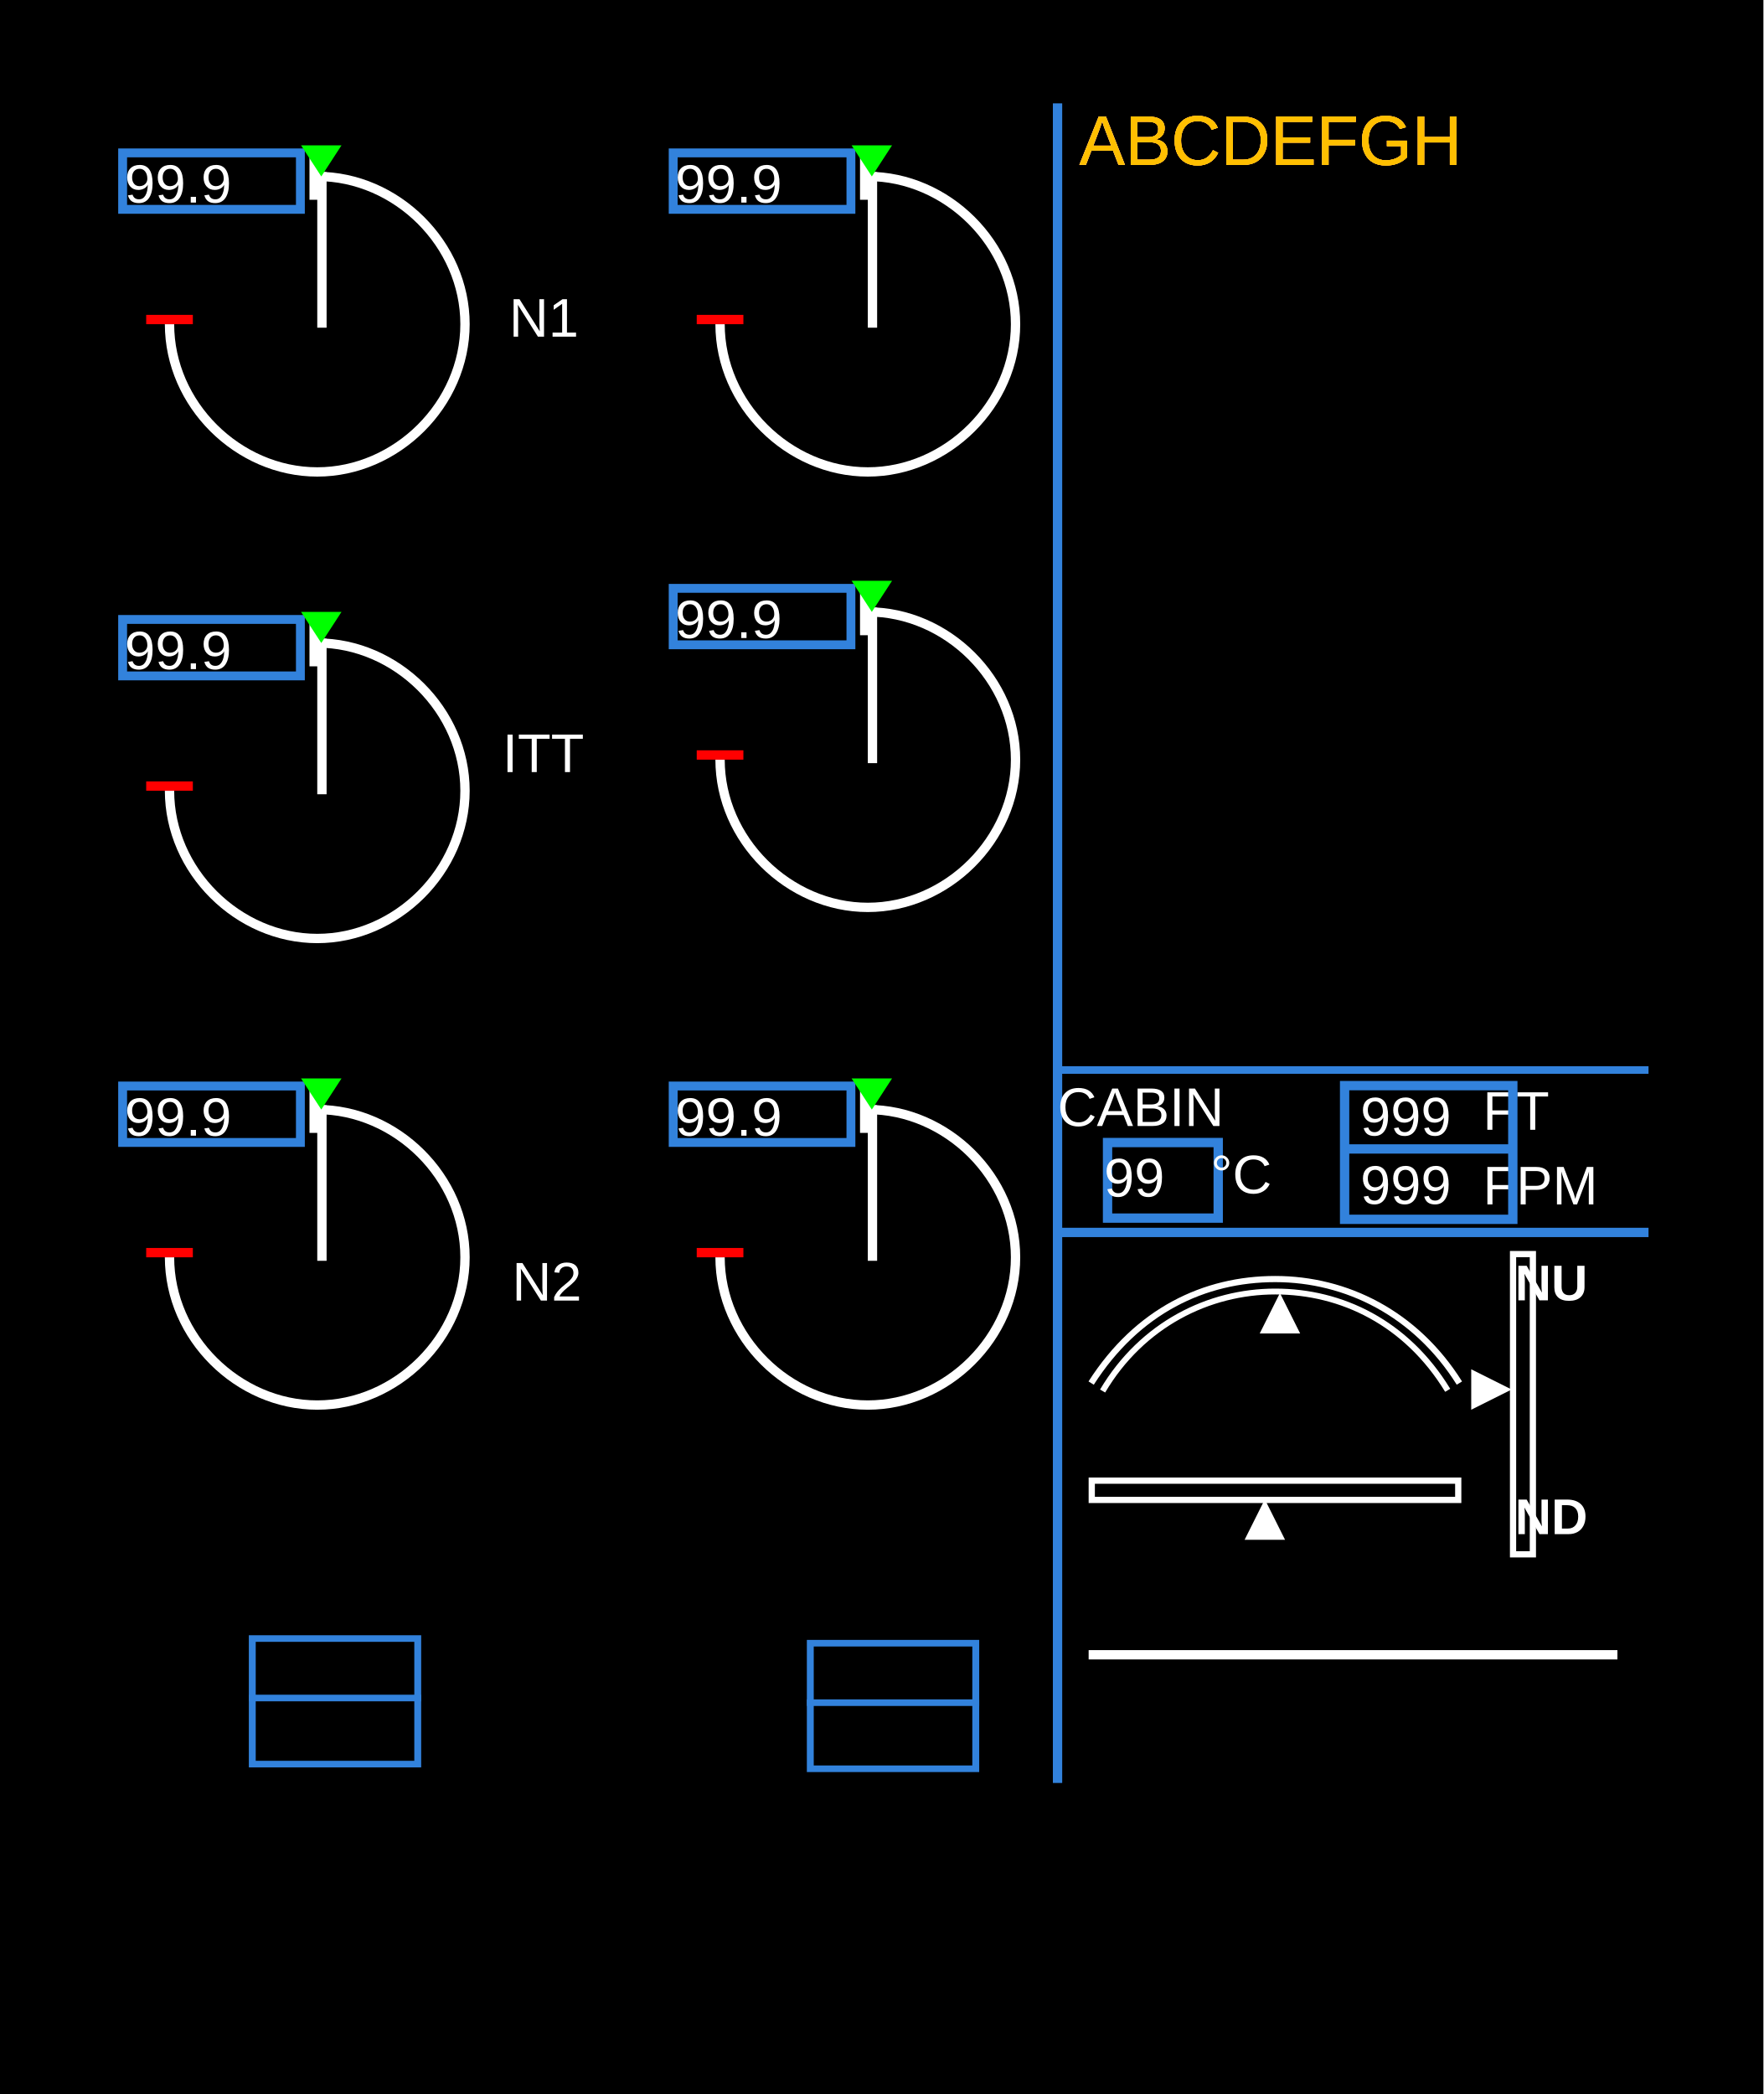
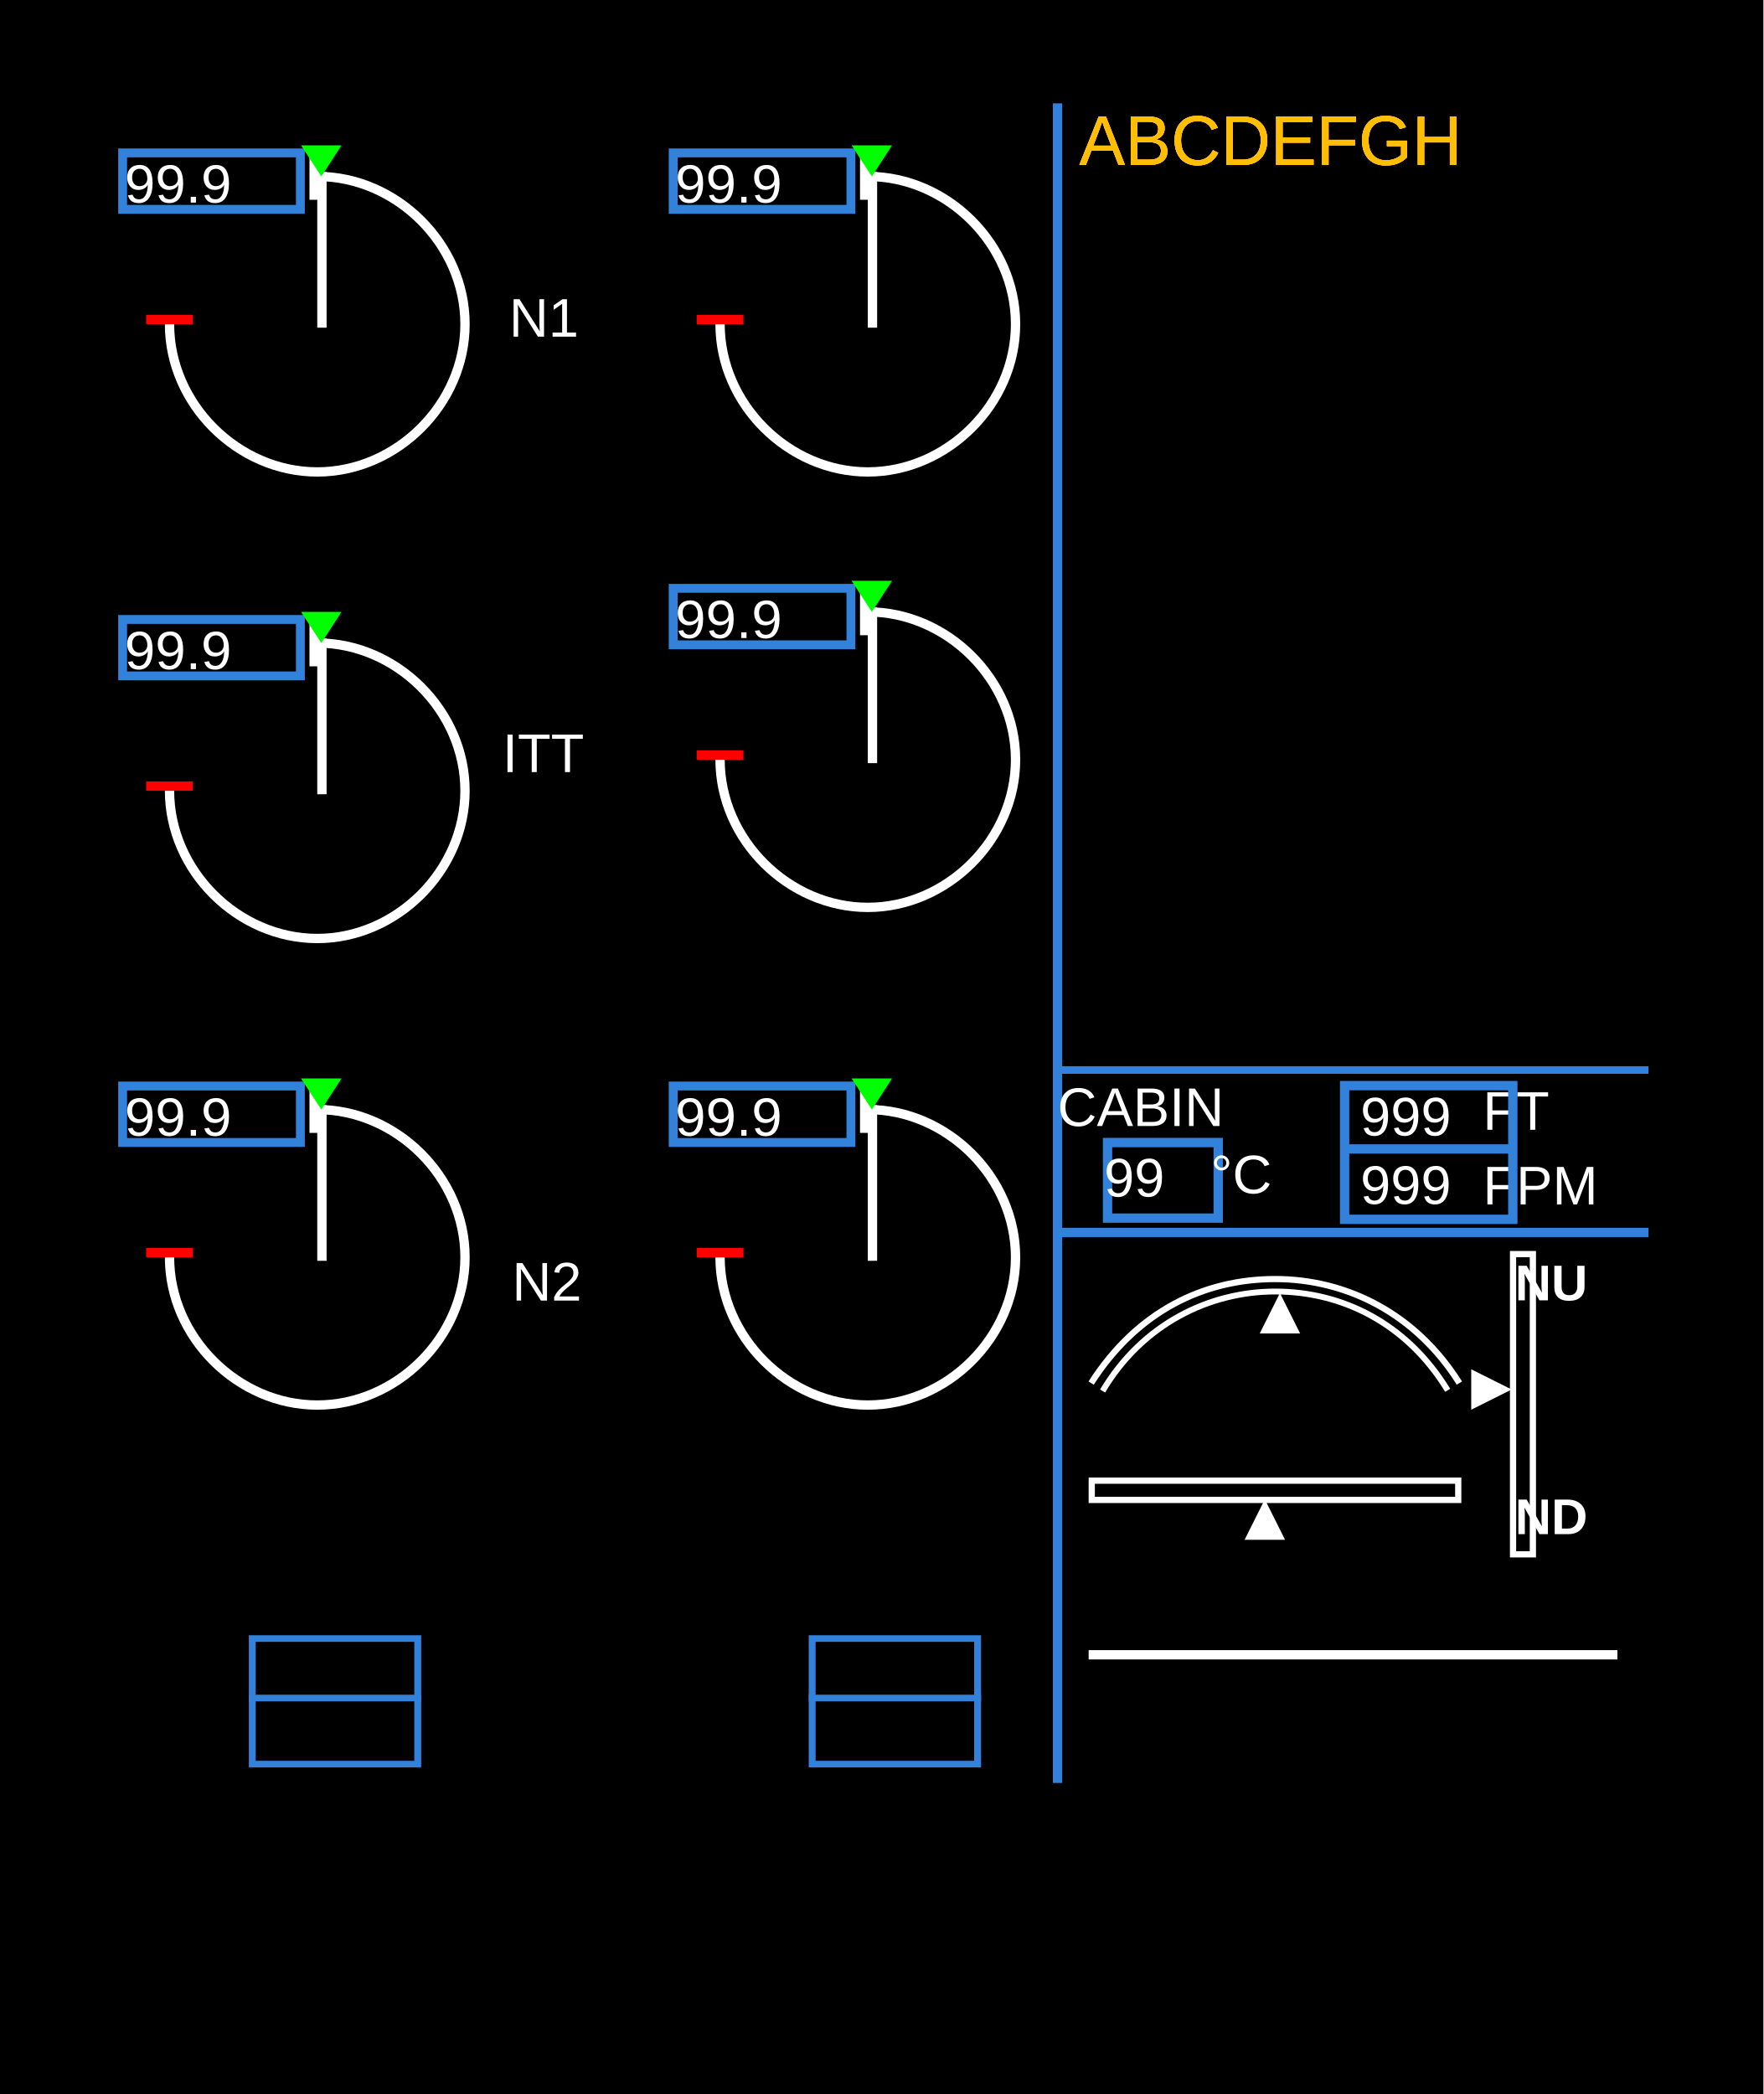
<svg xmlns="http://www.w3.org/2000/svg" id="svg3586" version="1.1" width="160mm" height="190mm" viewBox="0 0 566.929 673.228">
  <defs id="defs3590" />
  <rect style="fill:#000000;fill-opacity:1;stroke:none;stroke-width:3.796;stroke-miterlimit:4;stroke-dasharray:none;stroke-opacity:1" id="rect4268" width="566.929" height="673.228" x="0" y="-5.5308134e-05" />
  <path style="fill:none;fill-rule:evenodd;stroke:#3282dc;stroke-width:3;stroke-linecap:butt;stroke-linejoin:miter;stroke-miterlimit:4;stroke-dasharray:none;stroke-opacity:1" d="m 340,33.228 0,540" id="path4476" />
  <path style="fill:none;fill-rule:evenodd;stroke:#3282dc;stroke-width:2.439;stroke-linecap:butt;stroke-linejoin:miter;stroke-miterlimit:4;stroke-dasharray:none;stroke-opacity:1" d="m 340,344.009 190,0" id="path4478" />
  <path style="fill:none;fill-rule:evenodd;stroke:#3282dc;stroke-width:3;stroke-linecap:butt;stroke-linejoin:miter;stroke-miterlimit:4;stroke-dasharray:none;stroke-opacity:1" d="m 340,396.232 190,0" id="path4478-3" />
  <rect style="fill:none;fill-rule:evenodd;stroke:#3282dc;stroke-width:3;stroke-linecap:butt;stroke-linejoin:miter;stroke-miterlimit:4;stroke-dasharray:none;stroke-opacity:1" id="rect3596-35" width="35.578" height="24.292" x="356.078" y="367.332" />
  <g id="g4434" transform="matrix(0.5541269,0,0,0.5311948,63.37619,83.51335)">
    <rect y="834.5" x="32" height="76" width="96" id="rect3596-3-2" style="fill:none;fill-rule:evenodd;stroke:#3282dc;stroke-width:4;stroke-linecap:butt;stroke-linejoin:miter;stroke-miterlimit:4;stroke-dasharray:none;stroke-opacity:1" />
    <path id="path4478-3-5-9" d="m 30,870.497 100,0" style="fill:none;fill-rule:evenodd;stroke:#3282dc;stroke-width:3.997;stroke-linecap:butt;stroke-linejoin:miter;stroke-miterlimit:4;stroke-dasharray:none;stroke-opacity:1" />
  </g>
  <text id="apuegt-7-2-3" y="362.009" x="405.315" style="font-style:normal;font-variant:normal;font-weight:normal;font-stretch:normal;font-size:14.209px;line-height:125%;font-family:'Liberation Sans';-inkscape-font-specification:'Liberation Sans';text-align:start;letter-spacing:0px;word-spacing:0px;writing-mode:lr-tb;text-anchor:start;display:inline;fill:#ffffff;fill-opacity:1;stroke:none" xml:space="preserve">
    <tspan y="362.009" x="405.315" id="tspan3800-5-7-6" style="font-style:normal;font-variant:normal;font-weight:normal;font-stretch:normal;font-size:17.5px;font-family:'Liberation Sans';-inkscape-font-specification:'Liberation Sans';text-align:end;text-anchor:end">CABIN</tspan>
  </text>
  <text id="apuegt-7-7" y="384.691" x="386.253" style="font-style:normal;font-variant:normal;font-weight:normal;font-stretch:normal;font-size:14.209px;line-height:125%;font-family:'Liberation Sans';-inkscape-font-specification:'Liberation Sans';text-align:start;letter-spacing:0px;word-spacing:0px;writing-mode:lr-tb;text-anchor:start;display:inline;fill:#ffffff;fill-opacity:1;stroke:none" xml:space="preserve">
    <tspan y="384.691" x="386.253" id="tspan3800-5-59" style="font-size:17.5px;text-align:end;text-anchor:end">99</tspan>
  </text>
  <text id="apuegt-7-7-2" y="365.057" x="478.403" style="font-style:normal;font-variant:normal;font-weight:normal;font-stretch:normal;font-size:14.209px;line-height:125%;font-family:'Liberation Sans';-inkscape-font-specification:'Liberation Sans';text-align:start;letter-spacing:0px;word-spacing:0px;writing-mode:lr-tb;text-anchor:start;display:inline;fill:#ffffff;fill-opacity:1;stroke:none" xml:space="preserve">
    <tspan y="365.057" x="478.403" id="tspan3800-5-59-2" style="font-size:17.5px;text-align:end;text-anchor:end">999</tspan>
  </text>
  <text id="apuegt-7-2-3-8" y="383.655" x="420.729" style="font-style:normal;font-variant:normal;font-weight:normal;font-stretch:normal;font-size:14.209px;line-height:125%;font-family:'Liberation Sans';-inkscape-font-specification:'Liberation Sans';text-align:start;letter-spacing:0px;word-spacing:0px;writing-mode:lr-tb;text-anchor:start;display:inline;fill:#ffffff;fill-opacity:1;stroke:none" xml:space="preserve">
    <tspan y="383.655" x="420.729" id="tspan3800-5-7-6-9" style="font-style:normal;font-variant:normal;font-weight:normal;font-stretch:normal;font-size:17.5px;font-family:'Liberation Sans';-inkscape-font-specification:'Liberation Sans';text-align:end;text-anchor:end">°C</tspan>
  </text>
  <text id="apuegt-7-2-3-8-7" y="363.228" x="509.961" style="font-style:normal;font-variant:normal;font-weight:normal;font-stretch:normal;font-size:14.209px;line-height:125%;font-family:'Liberation Sans';-inkscape-font-specification:'Liberation Sans';text-align:start;letter-spacing:0px;word-spacing:0px;writing-mode:lr-tb;text-anchor:start;display:inline;fill:#ffffff;fill-opacity:1;stroke:none" xml:space="preserve">
    <tspan y="363.228" x="509.961" id="tspan3800-5-7-6-9-3" style="font-style:normal;font-variant:normal;font-weight:normal;font-stretch:normal;font-size:17.5px;font-family:'Liberation Sans';-inkscape-font-specification:'Liberation Sans';text-align:end;text-anchor:end">FT</tspan>
  </text>
  <text id="apuegt-7-2-3-8-7-6" y="387.228" x="525.547" style="font-style:normal;font-variant:normal;font-weight:normal;font-stretch:normal;font-size:14.209px;line-height:125%;font-family:'Liberation Sans';-inkscape-font-specification:'Liberation Sans';text-align:start;letter-spacing:0px;word-spacing:0px;writing-mode:lr-tb;text-anchor:start;display:inline;fill:#ffffff;fill-opacity:1;stroke:none" xml:space="preserve">
    <tspan y="387.228" x="525.547" id="tspan3800-5-7-6-9-3-1" style="font-style:normal;font-variant:normal;font-weight:normal;font-stretch:normal;font-size:17.5px;font-family:'Liberation Sans';-inkscape-font-specification:'Liberation Sans';text-align:end;text-anchor:end">FPM</tspan>
  </text>
  <text id="apuegt-7-7-2-4" y="387.057" x="478.403" style="font-style:normal;font-variant:normal;font-weight:normal;font-stretch:normal;font-size:14.209px;line-height:125%;font-family:'Liberation Sans';-inkscape-font-specification:'Liberation Sans';text-align:start;letter-spacing:0px;word-spacing:0px;writing-mode:lr-tb;text-anchor:start;display:inline;fill:#ffffff;fill-opacity:1;stroke:none" xml:space="preserve">
    <tspan y="387.057" x="478.403" id="tspan3800-5-59-2-7" style="font-size:17.5px;text-align:end;text-anchor:end">999</tspan>
  </text>
  <rect style="fill:none;fill-opacity:1;stroke:#ffffff;stroke-width:2;stroke-miterlimit:4;stroke-dasharray:none;stroke-opacity:1" id="rect4477" width="6.374" height="96.525" x="486.447" y="403.195" />
  <text id="apuegt-7-2-3-8-7-8" y="418.071" x="522.256" style="font-style:normal;font-variant:normal;font-weight:normal;font-stretch:normal;font-size:14.209px;line-height:125%;font-family:'Liberation Sans';-inkscape-font-specification:'Liberation Sans';text-align:start;letter-spacing:0px;word-spacing:0px;writing-mode:lr-tb;text-anchor:start;display:inline;fill:#ffffff;fill-opacity:1;stroke:none" xml:space="preserve">
    <tspan y="418.071" x="522.256" id="tspan3800-5-7-6-9-3-4" style="font-style:normal;font-variant:normal;font-weight:bold;font-stretch:normal;font-size:16.146px;font-family:'Liberation Sans';-inkscape-font-specification:'Liberation Sans Bold';text-align:end;text-anchor:end">NU</tspan>
  </text>
  <text id="apuegt-7-2-3-8-7-8-5" y="493.228" x="522.256" style="font-style:normal;font-variant:normal;font-weight:normal;font-stretch:normal;font-size:14.209px;line-height:125%;font-family:'Liberation Sans';-inkscape-font-specification:'Liberation Sans';text-align:start;letter-spacing:0px;word-spacing:0px;writing-mode:lr-tb;text-anchor:start;display:inline;fill:#ffffff;fill-opacity:1;stroke:none" xml:space="preserve">
    <tspan y="493.228" x="522.256" id="tspan3800-5-7-6-9-3-4-0" style="font-style:normal;font-variant:normal;font-weight:bold;font-stretch:normal;font-size:16.146px;font-family:'Liberation Sans';-inkscape-font-specification:'Liberation Sans Bold';text-align:end;text-anchor:end">ND</tspan>
  </text>
  <path style="fill:none;fill-rule:evenodd;stroke:#ffffff;stroke-width:3;stroke-linecap:butt;stroke-linejoin:miter;stroke-miterlimit:4;stroke-dasharray:none;stroke-opacity:1" d="m 350,532.018 170,0" id="path4515" />
  <path style="fill:#ffffff;fill-opacity:1;fill-rule:evenodd;stroke:none;stroke-width:4;stroke-linecap:butt;stroke-linejoin:miter;stroke-miterlimit:4;stroke-dasharray:none;stroke-opacity:1" d="m 473,440.228 0,13 13,-6.5 z" id="trim_pitch" />
  <text xml:space="preserve" style="font-style:normal;font-variant:normal;font-weight:normal;font-stretch:normal;font-size:22.37px;line-height:125%;font-family:'Liberation Sans';-inkscape-font-specification:'Liberation Sans';text-align:start;letter-spacing:0px;word-spacing:0px;writing-mode:lr-tb;text-anchor:start;fill:#ff0000;fill-opacity:1;stroke:none" x="350.5" y="52.472" id="msgWarning" transform="scale(0.9898895,1.010214)">
    <tspan id="tspan3033" x="350.5" y="52.472" style="fill:#ff0000;fill-opacity:1">ABCDEFGH</tspan>
  </text>
  <text id="msgMemo" y="52.472" x="350.5" style="font-style:normal;font-variant:normal;font-weight:normal;font-stretch:normal;font-size:22.37px;line-height:125%;font-family:'Liberation Sans';-inkscape-font-specification:'Liberation Sans';text-align:start;letter-spacing:0px;word-spacing:0px;writing-mode:lr-tb;text-anchor:start;fill:#ffffff;fill-opacity:1;stroke:none" xml:space="preserve" transform="scale(0.9898895,1.010214)">
    <tspan style="fill:#ffffff;fill-opacity:1" y="52.472" x="350.5" id="tspan3035">ABCDEFGH</tspan>
  </text>
  <text id="msgCaution" y="52.472" x="350.5" style="font-style:normal;font-variant:normal;font-weight:normal;font-stretch:normal;font-size:22.37px;line-height:125%;font-family:'Liberation Sans';-inkscape-font-specification:'Liberation Sans';text-align:start;letter-spacing:0px;word-spacing:0px;writing-mode:lr-tb;text-anchor:start;fill:#ffbf00;fill-opacity:1;stroke:none" xml:space="preserve" transform="scale(0.9898895,1.010214)">
    <tspan style="fill:#ffbf00;fill-opacity:1" y="52.472" x="350.5" id="tspan3035-7">ABCDEFGH</tspan>
  </text>
  <text xml:space="preserve" style="font-style:normal;font-variant:normal;font-weight:normal;font-stretch:normal;font-size:22.37px;line-height:125%;font-family:'Liberation Sans';-inkscape-font-specification:'Liberation Sans';text-align:start;letter-spacing:0px;word-spacing:0px;writing-mode:lr-tb;text-anchor:start;fill:#ffbf00;fill-opacity:1;stroke:none" x="365.427" y="52.472" id="msgAdvisory" transform="scale(0.9898895,1.010214)">
    <tspan id="tspan3515" x="365.427" y="52.472" style="fill:#ffbf00;fill-opacity:1">BCDEFGH</tspan>
  </text>
  <g id="g4299">
    <rect y="349.033" x="432.291" height="42.985" width="54.077" id="rect3596-3-2-7" style="fill:none;fill-rule:evenodd;stroke:#3282dc;stroke-width:3;stroke-linecap:butt;stroke-linejoin:miter;stroke-miterlimit:4;stroke-dasharray:none;stroke-opacity:1" />
    <path id="path4478-3-5-9-5" d="m 431.164,369.392 56.33,0" style="fill:none;fill-rule:evenodd;stroke:#3282dc;stroke-width:3;stroke-linecap:butt;stroke-linejoin:miter;stroke-miterlimit:4;stroke-dasharray:none;stroke-opacity:1" />
  </g>
-   <g id="g4434-3" transform="matrix(0.5541269,0,0,0.5311948,242.7794,85.01067)">
+   <g id="g4434-3" transform="matrix(0.5541269,0,0,0.5311948,243.3762,83.51335)">
    <rect y="834.5" x="32" height="76" width="96" id="rect3596-3-2-5" style="fill:none;fill-rule:evenodd;stroke:#3282dc;stroke-width:4;stroke-linecap:butt;stroke-linejoin:miter;stroke-miterlimit:4;stroke-dasharray:none;stroke-opacity:1" />
    <path id="path4478-3-5-9-6" d="m 30,870.497 100,0" style="fill:none;fill-rule:evenodd;stroke:#3282dc;stroke-width:3.997;stroke-linecap:butt;stroke-linejoin:miter;stroke-miterlimit:4;stroke-dasharray:none;stroke-opacity:1" />
  </g>
  <g id="g4294">
    <rect y="49.155" x="39.427" height="18.147" width="57.147" id="rect3596-3-6-7-5-0-9" style="fill:none;fill-rule:evenodd;stroke:#3282dc;stroke-width:2.853;stroke-linecap:butt;stroke-linejoin:miter;stroke-miterlimit:4;stroke-dasharray:none;stroke-opacity:1" />
    <path id="path4473-4-0" d="m 102,56.728 c 25.49,-8e-6 47.5,21.776 47.5,47.5 0,25.724 -22.01,47.5 -47.5,47.5 -25.49,0 -47.5,-21.776 -47.5,-47.5" style="fill:none;stroke:#ffffff;stroke-width:3;stroke-miterlimit:4;stroke-dasharray:none;stroke-opacity:1" />
    <text transform="scale(1.009531,0.9905589)" xml:space="preserve" style="font-style:normal;font-variant:normal;font-weight:normal;font-stretch:normal;font-size:14.587px;line-height:125%;font-family:'Liberation Sans';-inkscape-font-specification:'Liberation Sans';text-align:start;letter-spacing:0px;word-spacing:0px;writing-mode:lr-tb;text-anchor:start;display:inline;fill:#ffffff;fill-opacity:1;stroke:none" x="94.006" y="65.751" id="readout_n1_1">
      <tspan style="font-size:17.5px;text-align:end;text-anchor:end" id="tspan3800-5-1-2-8" x="94.006" y="65.751">99.9</tspan>
    </text>
    <path style="fill:none;stroke:#ffffff;stroke-width:3;stroke-miterlimit:4;stroke-dasharray:none" d="m 103.5,105.352 0,-50" id="dial_n1_1" />
    <path id="path4533-0-8" d="m 101,49.228 0,15" style="fill:none;fill-rule:evenodd;stroke:#ffffff;stroke-width:3;stroke-linecap:butt;stroke-linejoin:miter;stroke-miterlimit:4;stroke-dasharray:none;stroke-opacity:1" />
    <path id="path4515-3-3-5-0" d="m 96.794,46.728 6.5,10 6.5,-10 z" style="fill:#00ff00;fill-opacity:1;fill-rule:evenodd;stroke:none;stroke-width:4;stroke-linecap:butt;stroke-linejoin:miter;stroke-miterlimit:4;stroke-dasharray:none;stroke-opacity:1" />
    <path id="path4533-6-5-4" d="m 62,102.728 -15,0" style="fill:none;fill-rule:evenodd;stroke:#ff0000;stroke-width:3;stroke-linecap:butt;stroke-linejoin:miter;stroke-miterlimit:4;stroke-dasharray:none;stroke-opacity:1" />
  </g>
  <g id="g4304">
    <rect y="49.155" x="216.427" height="18.147" width="57.147" id="rect3596-3-6-7-5-0-9-9" style="fill:none;fill-rule:evenodd;stroke:#3282dc;stroke-width:2.853;stroke-linecap:butt;stroke-linejoin:miter;stroke-miterlimit:4;stroke-dasharray:none;stroke-opacity:1" />
    <path id="path4473-4-0-1" d="m 279,56.728 c 25.49,-8e-6 47.5,21.776 47.5,47.5 0,25.724 -22.01,47.5 -47.5,47.5 -25.49,0 -47.5,-21.776 -47.5,-47.5" style="fill:none;stroke:#ffffff;stroke-width:3;stroke-miterlimit:4;stroke-dasharray:none;stroke-opacity:1" />
    <text transform="scale(1.009531,0.9905589)" xml:space="preserve" style="font-style:normal;font-variant:normal;font-weight:normal;font-stretch:normal;font-size:14.587px;line-height:125%;font-family:'Liberation Sans';-inkscape-font-specification:'Liberation Sans';text-align:start;letter-spacing:0px;word-spacing:0px;writing-mode:lr-tb;text-anchor:start;display:inline;fill:#ffffff;fill-opacity:1;stroke:none" x="269.335" y="65.751" id="readout_n1_2">
      <tspan style="font-size:17.5px;text-align:end;text-anchor:end" id="tspan3800-5-1-2-8-6" x="269.335" y="65.751">99.9</tspan>
    </text>
    <path style="fill:none;stroke:#ffffff;stroke-width:3;stroke-miterlimit:4;stroke-dasharray:none" d="m 280.5,105.352 0,-50" id="dial_n1_2" />
    <path id="path4533-0-8-5" d="m 278,49.228 0,15" style="fill:none;fill-rule:evenodd;stroke:#ffffff;stroke-width:3;stroke-linecap:butt;stroke-linejoin:miter;stroke-miterlimit:4;stroke-dasharray:none;stroke-opacity:1" />
    <path id="path4515-3-3-5-0-4" d="m 273.794,46.728 6.5,10 6.5,-10 z" style="fill:#00ff00;fill-opacity:1;fill-rule:evenodd;stroke:none;stroke-width:4;stroke-linecap:butt;stroke-linejoin:miter;stroke-miterlimit:4;stroke-dasharray:none;stroke-opacity:1" />
    <path id="path4533-6-5-4-4" d="m 239,102.728 -15,0" style="fill:none;fill-rule:evenodd;stroke:#ff0000;stroke-width:3;stroke-linecap:butt;stroke-linejoin:miter;stroke-miterlimit:4;stroke-dasharray:none;stroke-opacity:1" />
  </g>
  <g id="g4366">
    <rect y="199.155" x="39.427" height="18.147" width="57.147" id="rect3596-3-6-7-5-0-9-93" style="fill:none;fill-rule:evenodd;stroke:#3282dc;stroke-width:2.853;stroke-linecap:butt;stroke-linejoin:miter;stroke-miterlimit:4;stroke-dasharray:none;stroke-opacity:1" />
    <path id="path4473-4-0-6" d="m 102,206.728 c 25.49,-1e-5 47.5,21.776 47.5,47.5 0,25.724 -22.01,47.5 -47.5,47.5 -25.49,0 -47.5,-21.776 -47.5,-47.5" style="fill:none;stroke:#ffffff;stroke-width:3;stroke-miterlimit:4;stroke-dasharray:none;stroke-opacity:1" />
    <text transform="scale(1.009531,0.9905589)" xml:space="preserve" style="font-style:normal;font-variant:normal;font-weight:normal;font-stretch:normal;font-size:14.587px;line-height:125%;font-family:'Liberation Sans';-inkscape-font-specification:'Liberation Sans';text-align:start;letter-spacing:0px;word-spacing:0px;writing-mode:lr-tb;text-anchor:start;display:inline;fill:#ffffff;fill-opacity:1;stroke:none" x="94.006" y="217.18" id="readout_itt1">
      <tspan style="font-size:17.5px;text-align:end;text-anchor:end" id="tspan3800-5-1-2-8-5" x="94.006" y="217.18">99.9</tspan>
    </text>
    <path style="fill:none;stroke:#ffffff;stroke-width:3;stroke-miterlimit:4;stroke-dasharray:none" d="m 103.5,255.352 0,-50" id="dial_itt1" />
    <path id="path4533-0-8-2" d="m 101,199.228 0,15" style="fill:none;fill-rule:evenodd;stroke:#ffffff;stroke-width:3;stroke-linecap:butt;stroke-linejoin:miter;stroke-miterlimit:4;stroke-dasharray:none;stroke-opacity:1" />
    <path id="path4515-3-3-5-0-9" d="m 96.794,196.728 6.5,10 6.5,-10 z" style="fill:#00ff00;fill-opacity:1;fill-rule:evenodd;stroke:none;stroke-width:4;stroke-linecap:butt;stroke-linejoin:miter;stroke-miterlimit:4;stroke-dasharray:none;stroke-opacity:1" />
    <path id="path4533-6-5-4-43" d="m 62,252.728 -15,0" style="fill:none;fill-rule:evenodd;stroke:#ff0000;stroke-width:3;stroke-linecap:butt;stroke-linejoin:miter;stroke-miterlimit:4;stroke-dasharray:none;stroke-opacity:1" />
  </g>
  <g id="g4384">
    <rect y="189.155" x="216.427" height="18.147" width="57.147" id="rect3596-3-6-7-5-0-9-93-1" style="fill:none;fill-rule:evenodd;stroke:#3282dc;stroke-width:2.853;stroke-linecap:butt;stroke-linejoin:miter;stroke-miterlimit:4;stroke-dasharray:none;stroke-opacity:1" />
    <path id="path4473-4-0-6-7" d="m 279,196.728 c 25.49,-1e-5 47.5,21.776 47.5,47.5 0,25.724 -22.01,47.5 -47.5,47.5 -25.49,0 -47.5,-21.776 -47.5,-47.5" style="fill:none;stroke:#ffffff;stroke-width:3;stroke-miterlimit:4;stroke-dasharray:none;stroke-opacity:1" />
    <text transform="scale(1.009531,0.9905589)" xml:space="preserve" style="font-style:normal;font-variant:normal;font-weight:normal;font-stretch:normal;font-size:14.587px;line-height:125%;font-family:'Liberation Sans';-inkscape-font-specification:'Liberation Sans';text-align:start;letter-spacing:0px;word-spacing:0px;writing-mode:lr-tb;text-anchor:start;display:inline;fill:#ffffff;fill-opacity:1;stroke:none" x="269.335" y="207.085" id="readout_itt2">
      <tspan style="font-size:17.5px;text-align:end;text-anchor:end" id="tspan3800-5-1-2-8-5-3" x="269.335" y="207.085">99.9</tspan>
    </text>
    <path style="fill:none;stroke:#ffffff;stroke-width:3;stroke-miterlimit:4;stroke-dasharray:none" d="m 280.5,245.352 0,-50" id="dial_itt2" />
    <path id="path4533-0-8-2-4" d="m 278,189.228 0,15" style="fill:none;fill-rule:evenodd;stroke:#ffffff;stroke-width:3;stroke-linecap:butt;stroke-linejoin:miter;stroke-miterlimit:4;stroke-dasharray:none;stroke-opacity:1" />
    <path id="path4515-3-3-5-0-9-6" d="m 273.794,186.728 6.5,10 6.5,-10 z" style="fill:#00ff00;fill-opacity:1;fill-rule:evenodd;stroke:none;stroke-width:4;stroke-linecap:butt;stroke-linejoin:miter;stroke-miterlimit:4;stroke-dasharray:none;stroke-opacity:1" />
    <path id="path4533-6-5-4-43-9" d="m 239,242.728 -15,0" style="fill:none;fill-rule:evenodd;stroke:#ff0000;stroke-width:3;stroke-linecap:butt;stroke-linejoin:miter;stroke-miterlimit:4;stroke-dasharray:none;stroke-opacity:1" />
  </g>
  <g id="g4330">
    <rect y="349.155" x="39.427" height="18.147" width="57.147" id="rect3596-3-6-7-5-0-9-93-2" style="fill:none;fill-rule:evenodd;stroke:#3282dc;stroke-width:2.853;stroke-linecap:butt;stroke-linejoin:miter;stroke-miterlimit:4;stroke-dasharray:none;stroke-opacity:1" />
    <path id="path4473-4-0-6-2" d="m 102,356.728 c 25.49,-10e-6 47.5,21.776 47.5,47.5 0,25.724 -22.01,47.5 -47.5,47.5 -25.49,0 -47.5,-21.776 -47.5,-47.5" style="fill:none;stroke:#ffffff;stroke-width:3;stroke-miterlimit:4;stroke-dasharray:none;stroke-opacity:1" />
    <text transform="scale(1.009531,0.9905589)" xml:space="preserve" style="font-style:normal;font-variant:normal;font-weight:normal;font-stretch:normal;font-size:14.587px;line-height:125%;font-family:'Liberation Sans';-inkscape-font-specification:'Liberation Sans';text-align:start;letter-spacing:0px;word-spacing:0px;writing-mode:lr-tb;text-anchor:start;display:inline;fill:#ffffff;fill-opacity:1;stroke:none" x="94.006" y="368.61" id="readout_n2_1">
      <tspan style="font-size:17.5px;text-align:end;text-anchor:end" id="tspan3800-5-1-2-8-5-4" x="94.006" y="368.61">99.9</tspan>
    </text>
    <path style="fill:none;stroke:#ffffff;stroke-width:3;stroke-miterlimit:4;stroke-dasharray:none" d="m 103.5,405.352 0,-50" id="dial_n2_1" />
    <path id="path4533-0-8-2-8" d="m 101,349.228 0,15" style="fill:none;fill-rule:evenodd;stroke:#ffffff;stroke-width:3;stroke-linecap:butt;stroke-linejoin:miter;stroke-miterlimit:4;stroke-dasharray:none;stroke-opacity:1" />
    <path id="path4515-3-3-5-0-9-8" d="m 96.794,346.728 6.5,10 6.5,-10 z" style="fill:#00ff00;fill-opacity:1;fill-rule:evenodd;stroke:none;stroke-width:4;stroke-linecap:butt;stroke-linejoin:miter;stroke-miterlimit:4;stroke-dasharray:none;stroke-opacity:1" />
    <path id="path4533-6-5-4-43-92" d="m 62,402.728 -15,0" style="fill:none;fill-rule:evenodd;stroke:#ff0000;stroke-width:3;stroke-linecap:butt;stroke-linejoin:miter;stroke-miterlimit:4;stroke-dasharray:none;stroke-opacity:1" />
  </g>
  <g id="g4348">
    <rect y="349.155" x="216.427" height="18.147" width="57.147" id="rect3596-3-6-7-5-0-9-93-8" style="fill:none;fill-rule:evenodd;stroke:#3282dc;stroke-width:2.853;stroke-linecap:butt;stroke-linejoin:miter;stroke-miterlimit:4;stroke-dasharray:none;stroke-opacity:1" />
    <path id="path4473-4-0-6-8" d="m 279,356.728 c 25.49,-10e-6 47.5,21.776 47.5,47.5 0,25.724 -22.01,47.5 -47.5,47.5 -25.49,0 -47.5,-21.776 -47.5,-47.5" style="fill:none;stroke:#ffffff;stroke-width:3;stroke-miterlimit:4;stroke-dasharray:none;stroke-opacity:1" />
    <text transform="scale(1.009531,0.9905589)" xml:space="preserve" style="font-style:normal;font-variant:normal;font-weight:normal;font-stretch:normal;font-size:14.587px;line-height:125%;font-family:'Liberation Sans';-inkscape-font-specification:'Liberation Sans';text-align:start;letter-spacing:0px;word-spacing:0px;writing-mode:lr-tb;text-anchor:start;display:inline;fill:#ffffff;fill-opacity:1;stroke:none" x="269.335" y="368.61" id="readout_n2_2">
      <tspan style="font-size:17.5px;text-align:end;text-anchor:end" id="tspan3800-5-1-2-8-5-38" x="269.335" y="368.61">99.9</tspan>
    </text>
    <path style="fill:none;stroke:#ffffff;stroke-width:3;stroke-miterlimit:4;stroke-dasharray:none" d="m 280.5,405.352 0,-50" id="dial_n2_2" />
    <path id="path4533-0-8-2-3" d="m 278,349.228 0,15" style="fill:none;fill-rule:evenodd;stroke:#ffffff;stroke-width:3;stroke-linecap:butt;stroke-linejoin:miter;stroke-miterlimit:4;stroke-dasharray:none;stroke-opacity:1" />
    <path id="path4515-3-3-5-0-9-3" d="m 273.794,346.728 6.5,10 6.5,-10 z" style="fill:#00ff00;fill-opacity:1;fill-rule:evenodd;stroke:none;stroke-width:4;stroke-linecap:butt;stroke-linejoin:miter;stroke-miterlimit:4;stroke-dasharray:none;stroke-opacity:1" />
    <path id="path4533-6-5-4-43-8" d="m 239,402.728 -15,0" style="fill:none;fill-rule:evenodd;stroke:#ff0000;stroke-width:3;stroke-linecap:butt;stroke-linejoin:miter;stroke-miterlimit:4;stroke-dasharray:none;stroke-opacity:1" />
  </g>
  <text id="apuegt-7-2-3-8-7-3-7" y="108.228" x="197.9" style="font-style:normal;font-variant:normal;font-weight:normal;font-stretch:normal;font-size:14.209px;line-height:125%;font-family:'Liberation Sans';-inkscape-font-specification:'Liberation Sans';text-align:start;letter-spacing:0px;word-spacing:0px;writing-mode:lr-tb;text-anchor:start;display:inline;fill:#ffffff;fill-opacity:1;stroke:none" xml:space="preserve">
    <tspan y="108.228" x="197.9" id="tspan3800-5-7-6-9-3-6-5" style="font-style:normal;font-variant:normal;font-weight:normal;font-stretch:normal;font-size:17.5px;font-family:'Liberation Sans';-inkscape-font-specification:'Liberation Sans';text-align:end;text-anchor:end">N1</tspan>
  </text>
  <text id="apuegt-7-2-3-8-7-3-3" y="248.228" x="199.635" style="font-style:normal;font-variant:normal;font-weight:normal;font-stretch:normal;font-size:14.209px;line-height:125%;font-family:'Liberation Sans';-inkscape-font-specification:'Liberation Sans';text-align:start;letter-spacing:0px;word-spacing:0px;writing-mode:lr-tb;text-anchor:start;display:inline;fill:#ffffff;fill-opacity:1;stroke:none" xml:space="preserve">
    <tspan y="248.228" x="199.635" id="tspan3800-5-7-6-9-3-6-56" style="font-style:normal;font-variant:normal;font-weight:normal;font-stretch:normal;font-size:17.5px;font-family:'Liberation Sans';-inkscape-font-specification:'Liberation Sans';text-align:end;text-anchor:end">ITT</tspan>
  </text>
  <text id="apuegt-7-2-3-8-7-3-1" y="418.128" x="198.857" style="font-style:normal;font-variant:normal;font-weight:normal;font-stretch:normal;font-size:14.209px;line-height:125%;font-family:'Liberation Sans';-inkscape-font-specification:'Liberation Sans';text-align:start;letter-spacing:0px;word-spacing:0px;writing-mode:lr-tb;text-anchor:start;display:inline;fill:#ffffff;fill-opacity:1;stroke:none" xml:space="preserve">
    <tspan y="418.128" x="198.857" id="tspan3800-5-7-6-9-3-6-2" style="font-style:normal;font-variant:normal;font-weight:normal;font-stretch:normal;font-size:17.5px;font-family:'Liberation Sans';-inkscape-font-specification:'Liberation Sans';text-align:end;text-anchor:end">N2</tspan>
  </text>
  <rect style="fill:none;fill-opacity:1;stroke:#ffffff;stroke-width:2;stroke-miterlimit:4;stroke-dasharray:none;stroke-opacity:1" id="rect4477-3" width="6.196" height="117.822" x="-482.228" y="351" transform="matrix(0,-1,1,0,0,0)" />
  <path style="fill:#ffffff;fill-opacity:1;fill-rule:evenodd;stroke:none;stroke-width:4;stroke-linecap:butt;stroke-linejoin:miter;stroke-miterlimit:4;stroke-dasharray:none;stroke-opacity:1" d="m 400.143,495.04 13,0 -6.5,-13 z" id="trim_rudder" />
  <g id="g4368" transform="matrix(1.003346,0,0,0.9921941,-3.530703,3.022794)">
    <path id="path4473-4-0-6-2-3" d="m 353.155,445.114 c 14.813,-23.415 36.275,-33.705 58.997,-33.705 22.721,0 44.992,11.108 58.997,33.705" style="fill:none;stroke:#ffffff;stroke-width:2;stroke-miterlimit:4;stroke-dasharray:none;stroke-opacity:1" />
    <path id="path4473-4-0-6-2-3-7" d="m 356.826,447.692 c 12.629,-21.56 34.046,-32.244 55.326,-32.244 21.28,0 42.067,10.158 55.248,32.006" style="fill:none;stroke:#ffffff;stroke-width:1.898;stroke-miterlimit:4;stroke-dasharray:none;stroke-opacity:1" />
  </g>
  <path style="fill:#ffffff;fill-opacity:1;fill-rule:evenodd;stroke:none;stroke-width:4;stroke-linecap:butt;stroke-linejoin:miter;stroke-miterlimit:4;stroke-dasharray:none;stroke-opacity:1" d="m 405,428.714 13,0 -6.5,-13 z" id="trim_aileron" />
</svg>
